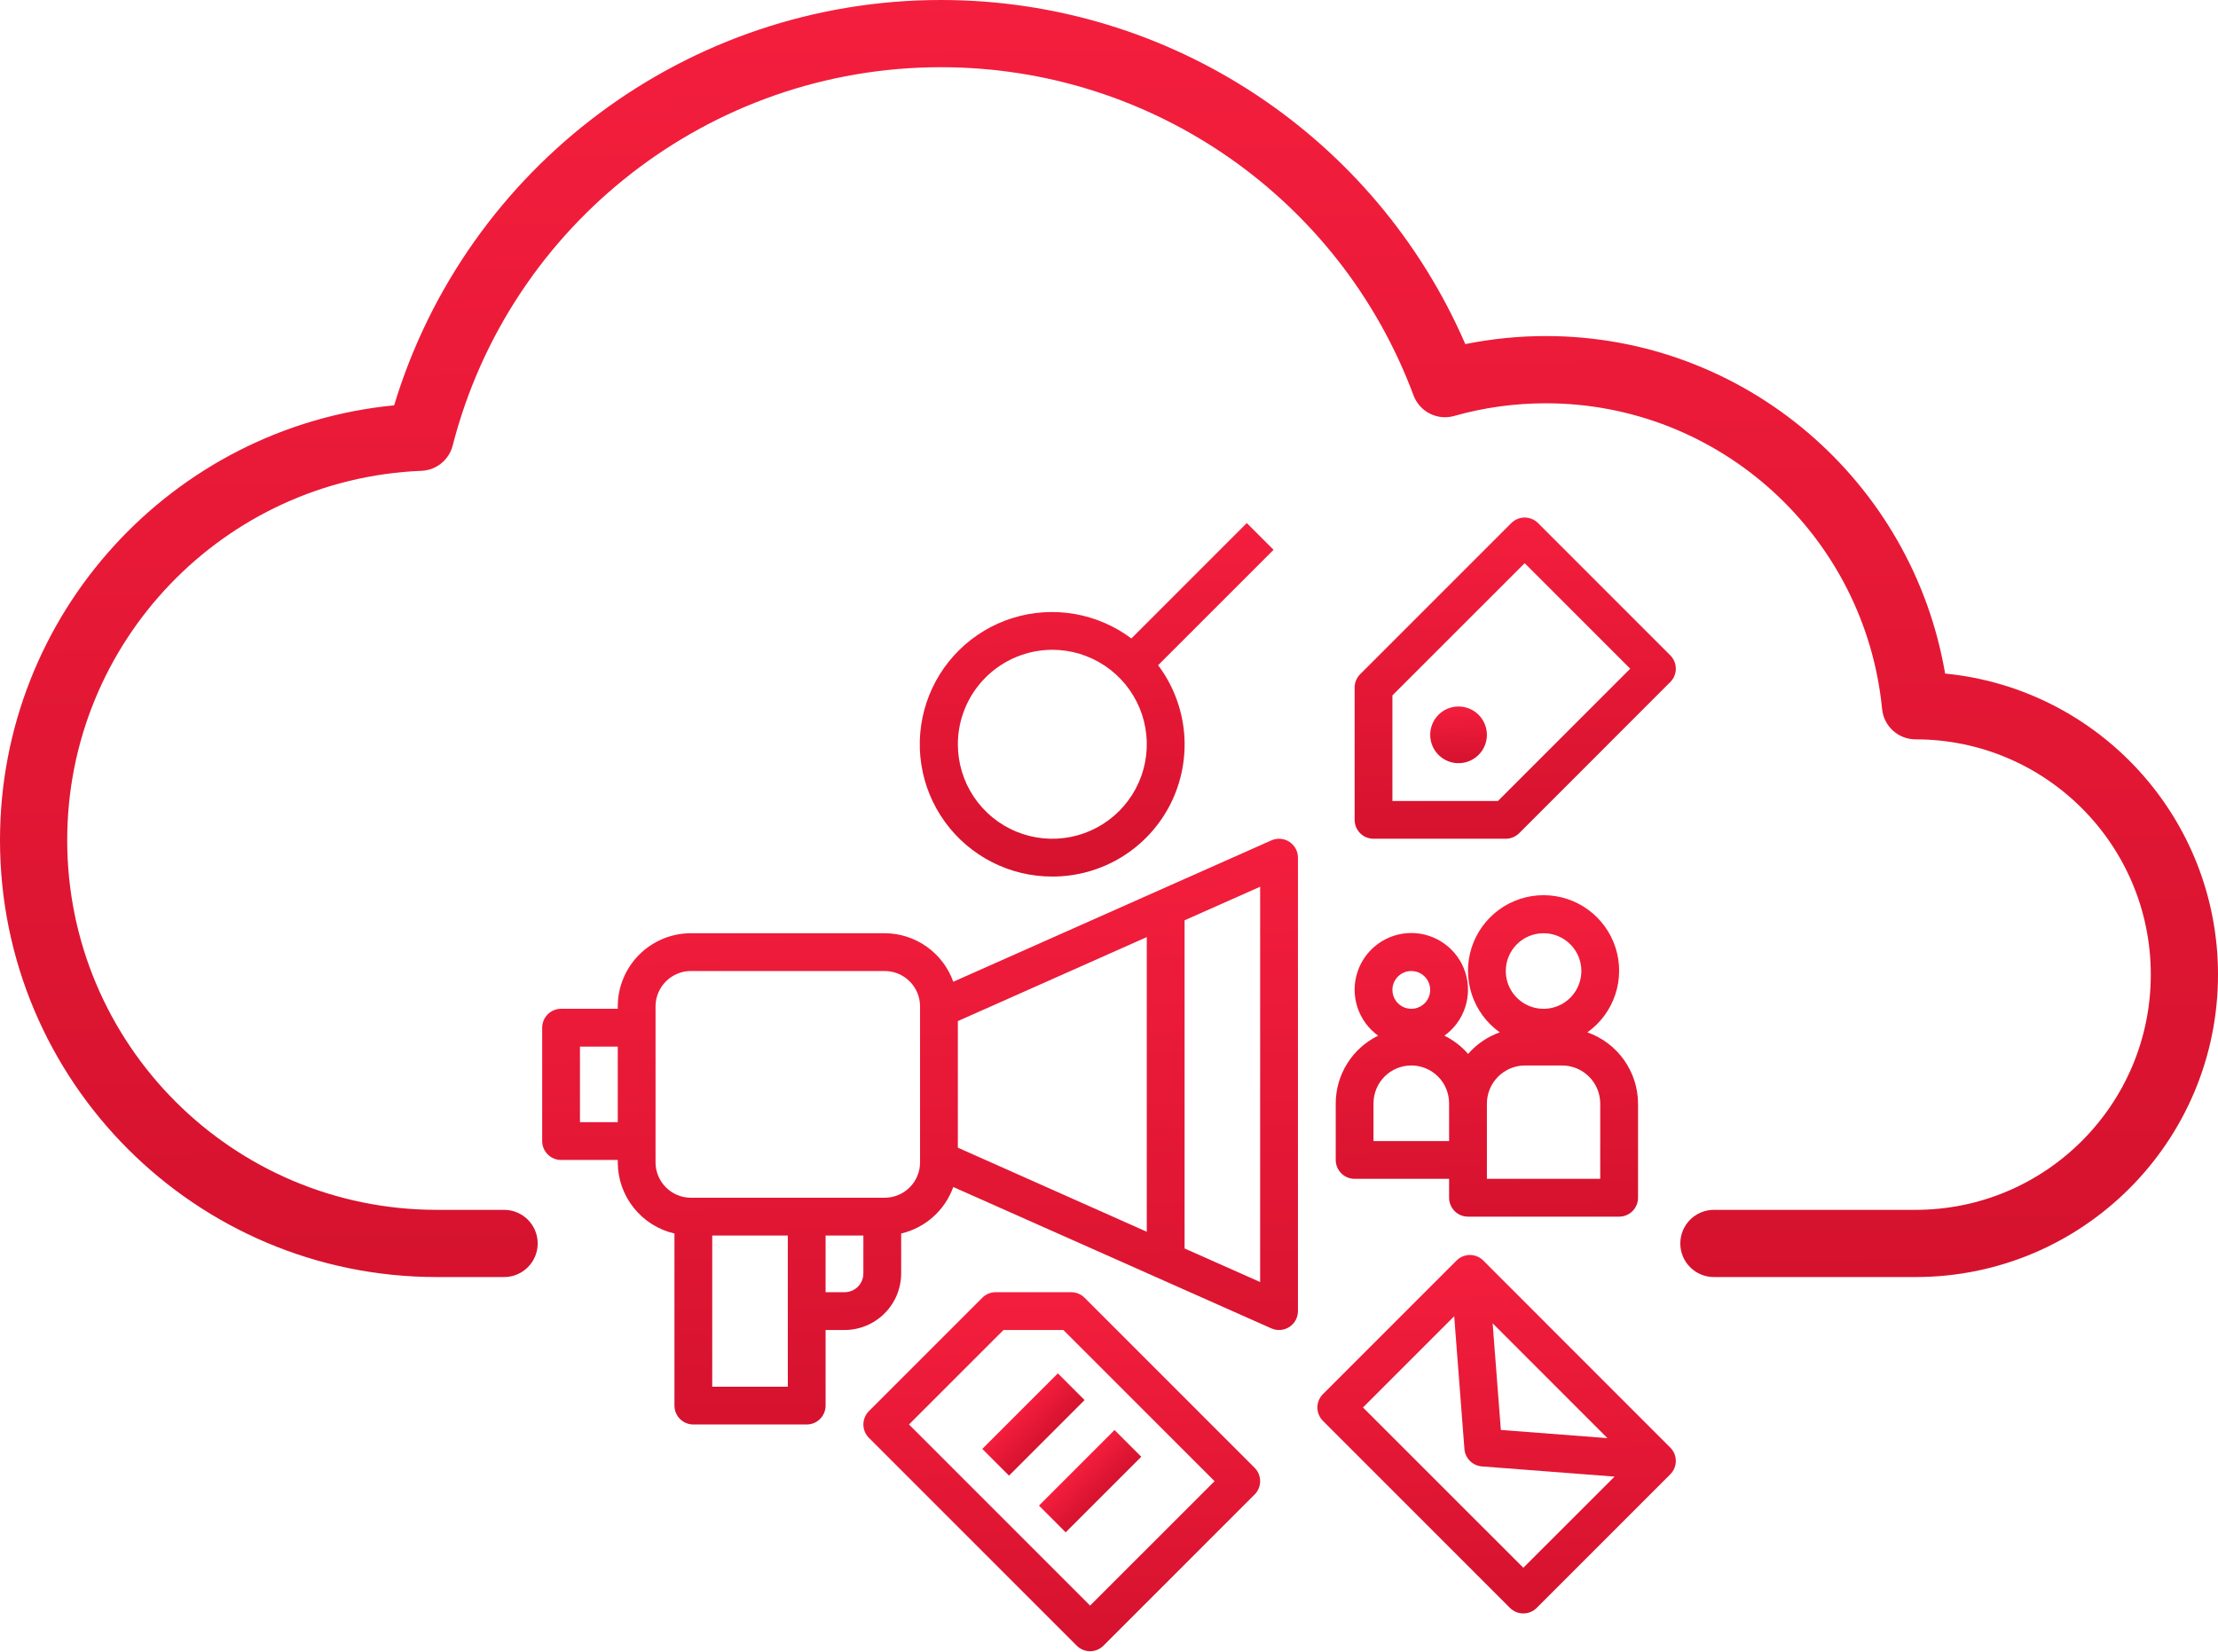
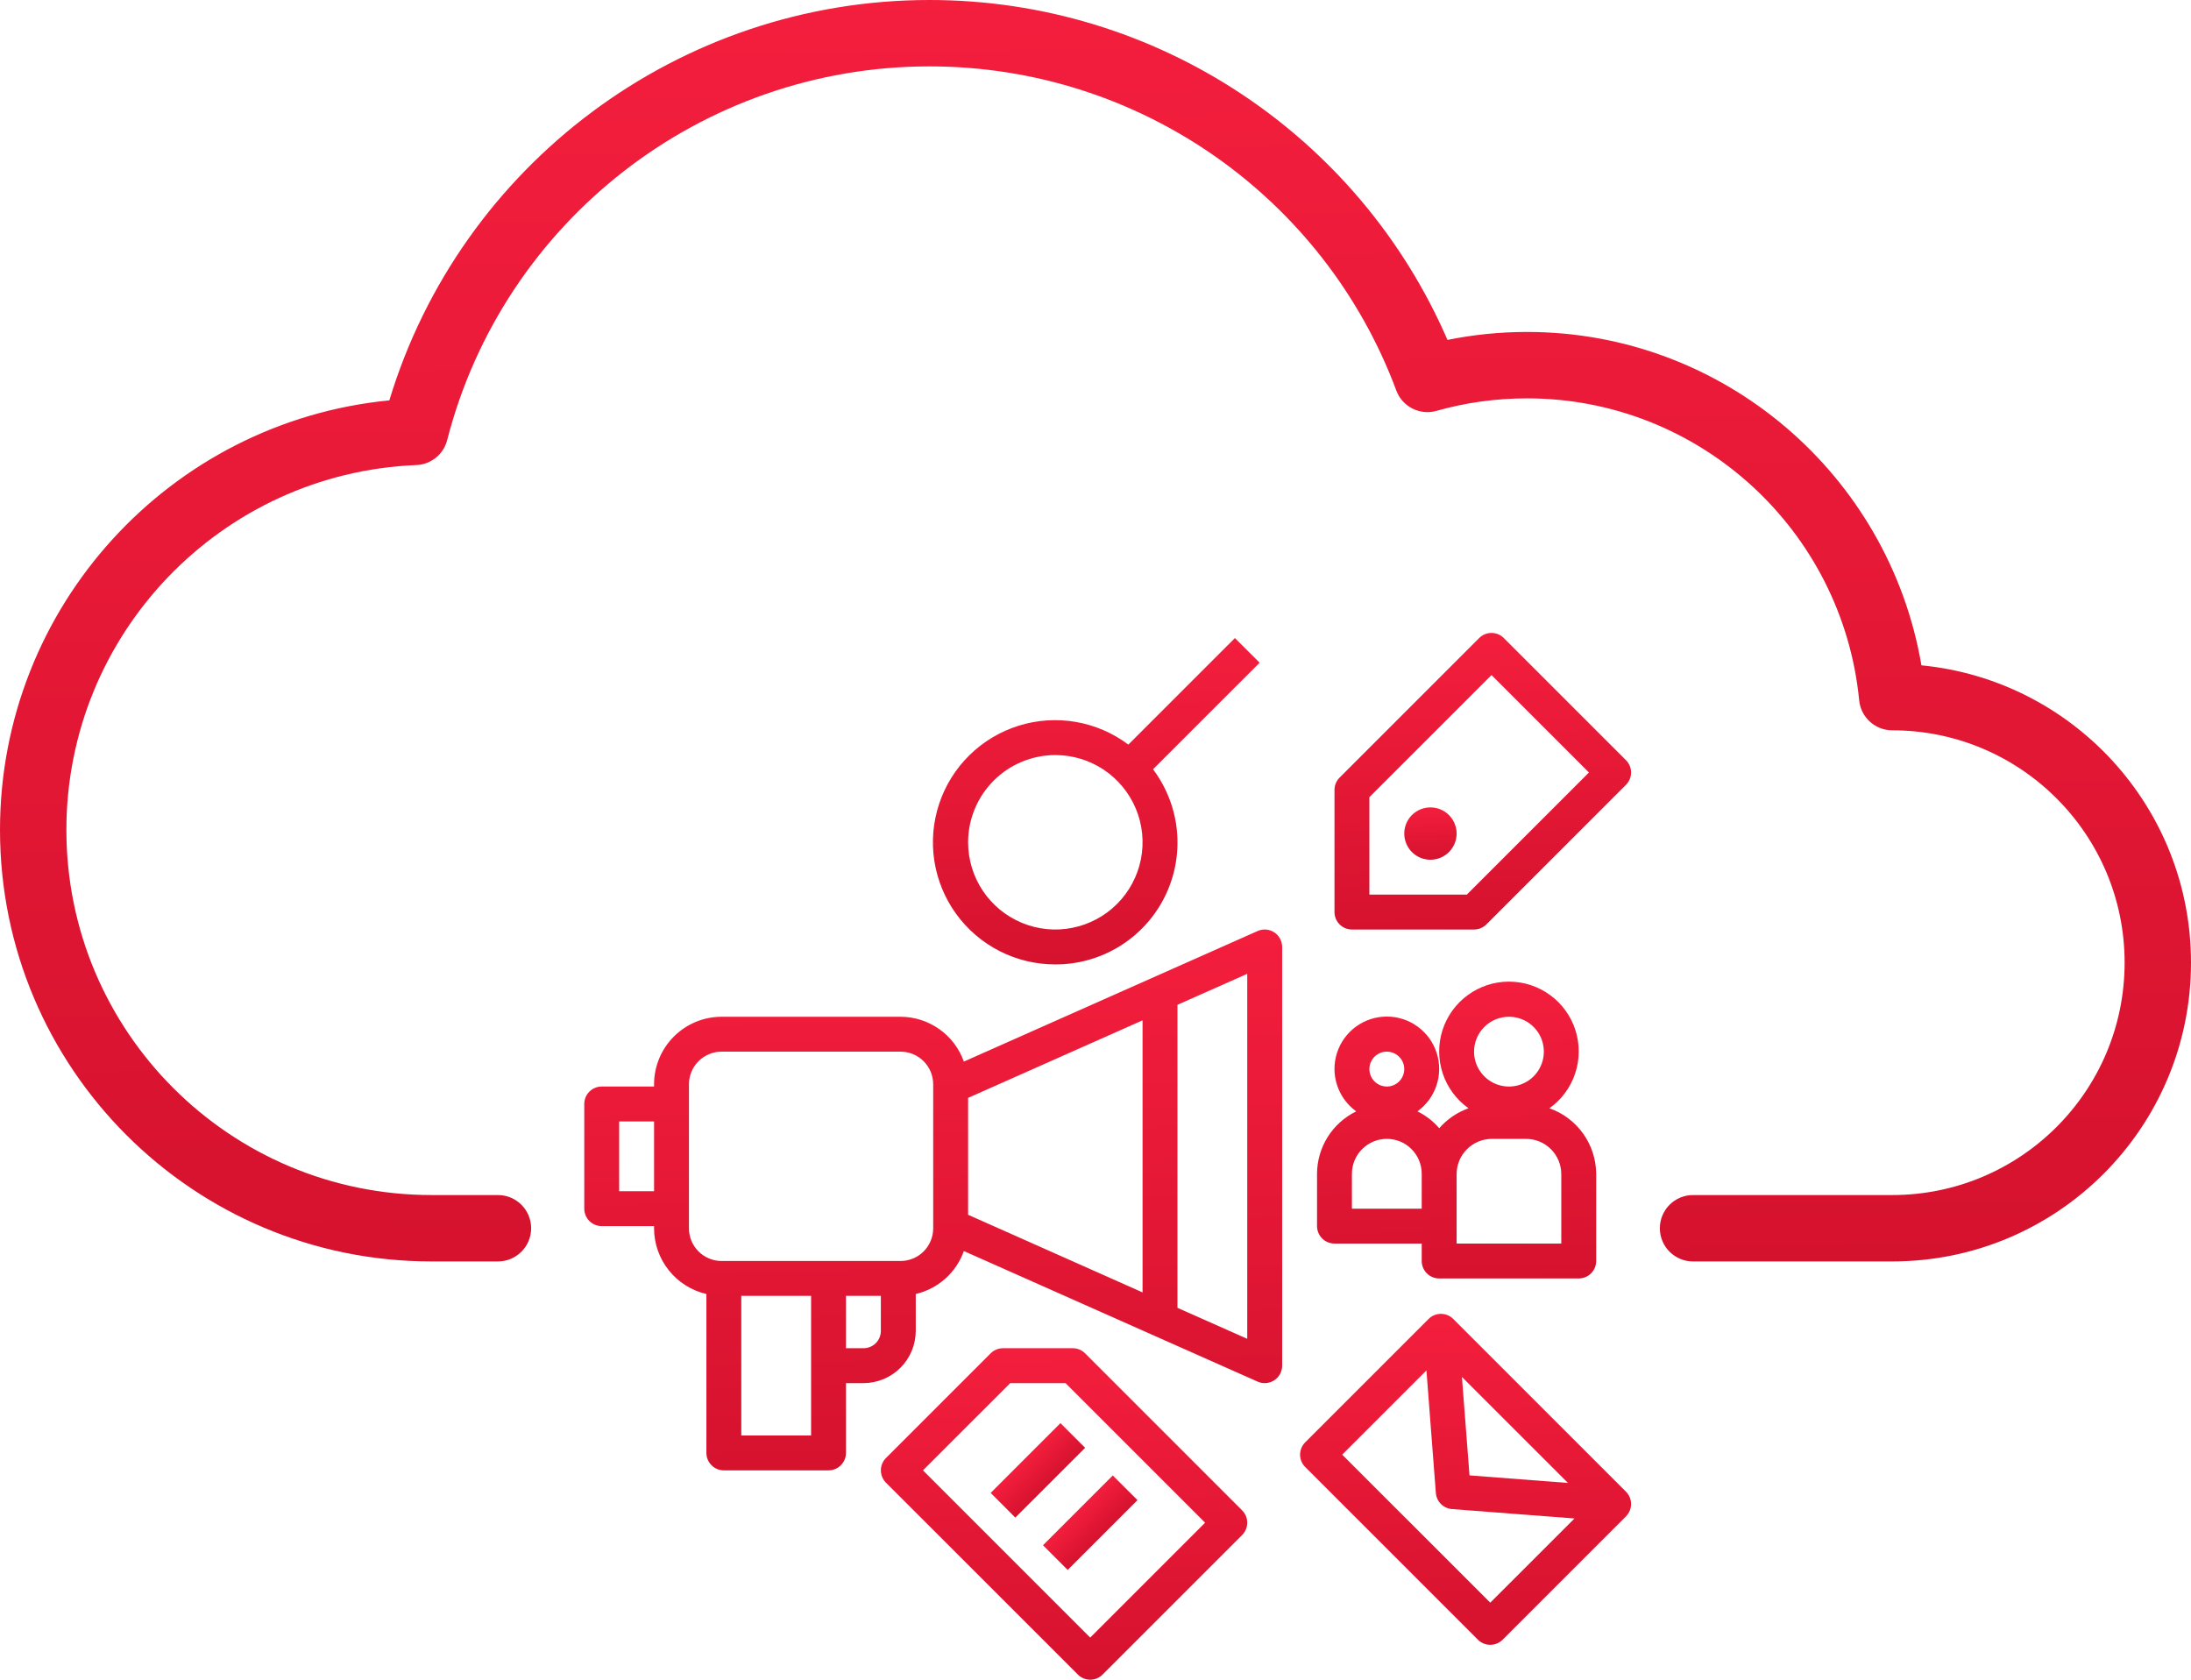
- <svg xmlns="http://www.w3.org/2000/svg" width="90" height="67" viewBox="0 0 90 67" fill="none">
-   <rect width="90" height="67" fill="black" fill-opacity="0" />
+ <svg xmlns="http://www.w3.org/2000/svg" width="90" height="69" viewBox="0 0 90 69" fill="none">
+   <rect width="90" height="69" fill="black" fill-opacity="0" />
  <path d="M62.727 13.636C70.8 13.636 77.593 19.511 78.927 27.331C85.142 27.934 90 33.172 90 39.545C90 46.324 84.505 51.818 77.727 51.818H69.546C68.792 51.818 68.182 51.208 68.182 50.455C68.182 49.701 68.792 49.091 69.546 49.091H77.727C82.999 49.091 87.273 44.817 87.273 39.545C87.273 34.274 82.999 30 77.727 30C77.026 30 76.439 29.468 76.37 28.77C75.683 21.762 69.79 16.364 62.727 16.364C61.454 16.364 60.205 16.538 59.005 16.878C58.322 17.071 57.604 16.707 57.356 16.041C54.398 8.102 46.796 2.727 38.182 2.727C28.79 2.727 20.67 9.112 18.368 18.08C18.219 18.663 17.704 19.079 17.103 19.104C9.086 19.431 2.727 26.039 2.727 34.091C2.727 42.375 9.443 49.091 17.727 49.091H20.454C21.208 49.091 21.818 49.701 21.818 50.455C21.818 51.208 21.208 51.818 20.454 51.818H17.727C7.937 51.818 0 43.881 0 34.091C0 24.911 6.992 17.321 15.993 16.447C18.919 6.785 27.873 0 38.182 0C47.531 0 55.828 5.586 59.458 13.963C60.526 13.747 61.62 13.636 62.727 13.636Z" fill="url(#paint0_linear)" />
-   <rect width="46" height="46" fill="black" fill-opacity="0" transform="translate(22 21)" />
-   <path d="M59.184 28.667C58.956 28.667 58.734 28.734 58.544 28.86C58.355 28.987 58.208 29.166 58.121 29.377C58.034 29.587 58.011 29.818 58.056 30.041C58.1 30.264 58.209 30.469 58.37 30.63C58.531 30.791 58.736 30.9 58.959 30.945C59.182 30.989 59.413 30.966 59.623 30.879C59.834 30.792 60.013 30.645 60.14 30.456C60.266 30.266 60.334 30.044 60.334 29.817C60.334 29.512 60.212 29.219 59.997 29.003C59.781 28.788 59.489 28.667 59.184 28.667Z" fill="url(#paint1_linear)" />
-   <path d="M62.409 21.224C62.265 21.081 62.07 21 61.867 21C61.663 21 61.469 21.081 61.325 21.224L55.191 27.358C55.048 27.502 54.967 27.697 54.967 27.9V33.267C54.967 33.47 55.048 33.665 55.191 33.809C55.335 33.953 55.53 34.033 55.733 34.033H61.1C61.303 34.033 61.498 33.952 61.642 33.809L67.775 27.675C67.919 27.532 68 27.337 68 27.133C68 26.93 67.919 26.735 67.775 26.591L62.409 21.224ZM60.783 32.5H56.5V28.217L61.867 22.851L66.149 27.133L60.783 32.5Z" fill="url(#paint2_linear)" />
-   <path d="M22.767 47.067H25.067V47.165C25.068 47.835 25.296 48.485 25.714 49.008C26.131 49.532 26.714 49.9 27.367 50.051V57.033C27.367 57.237 27.448 57.432 27.591 57.576C27.735 57.719 27.93 57.8 28.133 57.8H32.733C32.937 57.8 33.132 57.719 33.276 57.576C33.419 57.432 33.5 57.237 33.5 57.033V53.967H34.273C34.881 53.965 35.463 53.723 35.893 53.293C36.323 52.863 36.565 52.281 36.567 51.673V50.051C37.049 49.938 37.495 49.706 37.864 49.376C38.233 49.047 38.514 48.63 38.681 48.164L51.589 53.901C51.706 53.953 51.833 53.974 51.961 53.964C52.088 53.954 52.211 53.913 52.318 53.843C52.425 53.773 52.513 53.678 52.574 53.566C52.635 53.453 52.667 53.328 52.667 53.2V34.8C52.667 34.672 52.635 34.547 52.574 34.434C52.513 34.322 52.425 34.227 52.318 34.157C52.211 34.087 52.088 34.046 51.961 34.036C51.833 34.026 51.706 34.047 51.589 34.099L38.681 39.836C38.477 39.261 38.099 38.764 37.601 38.411C37.103 38.059 36.508 37.868 35.898 37.867H28.035C27.248 37.867 26.494 38.181 25.937 38.737C25.381 39.294 25.067 40.048 25.067 40.835V40.933H22.767C22.563 40.933 22.368 41.014 22.225 41.158C22.081 41.302 22 41.497 22 41.7V46.3C22 46.503 22.081 46.698 22.225 46.842C22.368 46.986 22.563 47.067 22.767 47.067ZM48.067 37.342L51.133 35.98V52.02L48.067 50.658V37.342ZM38.867 41.432L46.533 38.024V49.98L38.867 46.568V41.432ZM31.967 53.2V56.267H28.9V50.133H31.967V53.2ZM35.033 51.673C35.033 51.874 34.953 52.068 34.81 52.21C34.668 52.353 34.474 52.433 34.273 52.433H33.5V50.133H35.033V51.673ZM26.6 46.3V40.835C26.6 40.455 26.752 40.09 27.021 39.821C27.29 39.552 27.655 39.4 28.035 39.4H35.898C36.279 39.4 36.644 39.552 36.913 39.821C37.182 40.09 37.333 40.455 37.333 40.835V47.165C37.333 47.545 37.182 47.91 36.913 48.179C36.644 48.448 36.279 48.6 35.898 48.6H28.035C27.655 48.6 27.29 48.448 27.021 48.179C26.752 47.91 26.6 47.545 26.6 47.165V46.3ZM23.533 42.467H25.067V45.533H23.533V42.467Z" fill="url(#paint3_linear)" />
-   <path d="M60.186 51.147C60.042 51.003 59.847 50.922 59.644 50.922C59.441 50.922 59.246 51.003 59.102 51.147L53.68 56.569C53.537 56.713 53.456 56.907 53.456 57.111C53.456 57.314 53.537 57.509 53.68 57.653L61.27 65.243C61.414 65.387 61.609 65.467 61.812 65.467C62.016 65.467 62.211 65.387 62.354 65.243L67.775 59.822C67.919 59.678 68 59.483 68 59.28C68 59.077 67.919 58.882 67.775 58.738L60.186 51.147ZM65.226 58.354L60.9 58.022L60.567 53.695L65.226 58.354ZM61.812 63.614L55.306 57.11L59.007 53.409L59.422 58.794C59.436 58.977 59.515 59.148 59.644 59.278C59.773 59.407 59.945 59.486 60.127 59.501L65.513 59.915L61.812 63.614Z" fill="url(#paint4_linear)" />
-   <path d="M42.7 35.567C43.696 35.569 44.673 35.293 45.522 34.771C46.37 34.248 47.056 33.499 47.502 32.609C47.947 31.718 48.136 30.72 48.047 29.728C47.957 28.736 47.592 27.788 46.993 26.992L51.677 22.308L50.591 21.224L45.908 25.907C45.227 25.396 44.435 25.055 43.596 24.911C42.758 24.767 41.897 24.824 41.085 25.078C40.273 25.332 39.533 25.776 38.926 26.372C38.319 26.969 37.863 27.701 37.595 28.509C37.327 29.316 37.254 30.176 37.384 31.017C37.513 31.858 37.841 32.656 38.34 33.345C38.838 34.035 39.494 34.596 40.252 34.982C41.01 35.368 41.849 35.569 42.7 35.567ZM42.7 26.366C43.458 26.366 44.199 26.591 44.83 27.013C45.46 27.434 45.952 28.032 46.242 28.733C46.532 29.433 46.608 30.204 46.46 30.948C46.312 31.691 45.947 32.374 45.411 32.91C44.875 33.447 44.191 33.812 43.448 33.96C42.704 34.108 41.934 34.032 41.233 33.742C40.533 33.451 39.934 32.96 39.513 32.33C39.092 31.699 38.867 30.958 38.867 30.2C38.868 29.184 39.272 28.209 39.991 27.491C40.709 26.772 41.684 26.368 42.7 26.366Z" fill="url(#paint5_linear)" />
-   <path d="M54.967 47.833H58.8V48.6C58.8 48.803 58.881 48.998 59.025 49.142C59.169 49.286 59.364 49.367 59.567 49.367H65.7C65.903 49.367 66.099 49.286 66.242 49.142C66.386 48.998 66.467 48.803 66.467 48.6V44.781C66.465 44.146 66.266 43.527 65.898 43.009C65.53 42.491 65.011 42.099 64.411 41.889C64.941 41.512 65.337 40.976 65.543 40.359C65.748 39.742 65.753 39.076 65.555 38.457C65.357 37.837 64.967 37.297 64.442 36.913C63.917 36.53 63.284 36.323 62.633 36.323C61.983 36.323 61.35 36.53 60.825 36.913C60.3 37.297 59.91 37.837 59.712 38.457C59.514 39.076 59.519 39.742 59.724 40.359C59.929 40.976 60.326 41.512 60.856 41.889C60.359 42.066 59.917 42.367 59.571 42.764C59.303 42.456 58.977 42.205 58.611 42.024C59.006 41.74 59.3 41.338 59.452 40.875C59.604 40.413 59.605 39.915 59.456 39.452C59.306 38.989 59.014 38.585 58.62 38.299C58.227 38.013 57.753 37.858 57.267 37.858C56.78 37.858 56.306 38.013 55.913 38.299C55.52 38.585 55.227 38.989 55.078 39.452C54.928 39.915 54.93 40.413 55.081 40.875C55.233 41.338 55.527 41.74 55.922 42.024C55.407 42.275 54.973 42.664 54.669 43.149C54.364 43.634 54.202 44.194 54.2 44.767V47.067C54.2 47.27 54.281 47.465 54.425 47.609C54.568 47.753 54.763 47.833 54.967 47.833ZM62.633 37.867C62.937 37.867 63.233 37.957 63.485 38.125C63.737 38.294 63.934 38.533 64.05 38.813C64.166 39.093 64.197 39.402 64.137 39.699C64.078 39.997 63.932 40.27 63.718 40.484C63.503 40.699 63.23 40.845 62.933 40.904C62.635 40.963 62.327 40.933 62.047 40.817C61.767 40.7 61.527 40.504 61.358 40.252C61.19 40 61.1 39.703 61.1 39.4C61.1 38.993 61.262 38.603 61.549 38.316C61.837 38.028 62.227 37.867 62.633 37.867ZM60.334 47.067V44.781C60.334 44.371 60.497 43.977 60.788 43.687C61.078 43.397 61.471 43.234 61.881 43.233H63.386C63.796 43.234 64.189 43.397 64.479 43.687C64.77 43.977 64.933 44.371 64.933 44.781V47.833H60.334V47.067ZM57.267 39.4C57.418 39.4 57.567 39.445 57.693 39.529C57.819 39.613 57.917 39.733 57.975 39.873C58.033 40.013 58.048 40.167 58.019 40.316C57.989 40.465 57.916 40.602 57.809 40.709C57.702 40.816 57.565 40.889 57.416 40.919C57.268 40.948 57.114 40.933 56.973 40.875C56.833 40.817 56.714 40.719 56.629 40.593C56.545 40.467 56.5 40.318 56.5 40.167C56.5 39.963 56.581 39.768 56.725 39.624C56.868 39.481 57.063 39.4 57.267 39.4ZM55.733 44.767C55.733 44.36 55.895 43.97 56.182 43.682C56.47 43.395 56.86 43.233 57.267 43.233C57.673 43.233 58.063 43.395 58.351 43.682C58.639 43.97 58.8 44.36 58.8 44.767V46.3H55.733V44.767Z" fill="url(#paint6_linear)" />
-   <path d="M43.467 52.433H40.4C40.197 52.433 40.002 52.514 39.858 52.658L35.258 57.258C35.114 57.402 35.033 57.597 35.033 57.8C35.033 58.003 35.114 58.198 35.258 58.342L43.691 66.775C43.835 66.919 44.03 67 44.233 67C44.437 67 44.632 66.919 44.775 66.775L50.909 60.642C51.053 60.498 51.133 60.303 51.133 60.1C51.133 59.897 51.053 59.702 50.909 59.558L44.009 52.658C43.865 52.514 43.67 52.433 43.467 52.433ZM44.233 65.149L36.884 57.8L40.718 53.967H43.149L49.283 60.1L44.233 65.149Z" fill="url(#paint7_linear)" />
-   <path d="M42.925 55.725L39.858 58.791L40.943 59.876L44.009 56.809L42.925 55.725Z" fill="url(#paint8_linear)" />
-   <path d="M45.225 58.025L42.158 61.091L43.242 62.176L46.309 59.109L45.225 58.025Z" fill="url(#paint9_linear)" />
+   <rect width="43" height="43" fill="black" fill-opacity="0" transform="translate(24 26)" />
+   <path d="M58.758 33.167C58.546 33.167 58.338 33.23 58.161 33.348C57.984 33.466 57.847 33.634 57.765 33.83C57.684 34.027 57.663 34.243 57.704 34.451C57.746 34.66 57.848 34.851 57.998 35.002C58.149 35.152 58.34 35.255 58.549 35.296C58.757 35.337 58.973 35.316 59.17 35.235C59.366 35.153 59.534 35.016 59.652 34.839C59.77 34.662 59.834 34.454 59.834 34.242C59.834 33.956 59.72 33.683 59.519 33.481C59.317 33.28 59.044 33.167 58.758 33.167Z" fill="url(#paint1_linear)" />
+   <path d="M61.773 26.21C61.639 26.075 61.457 26 61.267 26C61.077 26 60.895 26.075 60.76 26.21L55.027 31.943C54.892 32.078 54.817 32.26 54.817 32.45V37.467C54.817 37.657 54.892 37.839 55.027 37.973C55.161 38.108 55.343 38.183 55.533 38.183H60.55C60.74 38.183 60.922 38.108 61.057 37.973L66.79 32.24C66.925 32.105 67 31.923 67 31.733C67 31.543 66.925 31.361 66.79 31.227L61.773 26.21ZM60.253 36.75H56.25V32.747L61.267 27.73L65.27 31.733L60.253 36.75Z" fill="url(#paint2_linear)" />
+   <path d="M24.717 50.367H26.867V50.458C26.868 51.085 27.081 51.692 27.472 52.182C27.862 52.672 28.407 53.015 29.017 53.156V59.683C29.017 59.874 29.092 60.056 29.227 60.19C29.361 60.325 29.543 60.4 29.733 60.4H34.033C34.223 60.4 34.406 60.325 34.54 60.19C34.675 60.056 34.75 59.874 34.75 59.683V56.817H35.472C36.041 56.815 36.585 56.589 36.987 56.187C37.389 55.785 37.615 55.241 37.617 54.672V53.156C38.067 53.05 38.484 52.834 38.829 52.526C39.175 52.218 39.437 51.828 39.593 51.392L51.659 56.755C51.768 56.804 51.888 56.824 52.007 56.815C52.126 56.805 52.241 56.766 52.341 56.701C52.441 56.636 52.523 56.547 52.58 56.442C52.637 56.337 52.667 56.219 52.667 56.1V38.9C52.667 38.781 52.637 38.663 52.58 38.558C52.523 38.453 52.441 38.364 52.341 38.299C52.241 38.234 52.126 38.195 52.007 38.185C51.888 38.176 51.768 38.196 51.659 38.245L39.593 43.608C39.402 43.07 39.049 42.605 38.584 42.276C38.118 41.946 37.562 41.768 36.992 41.767H29.642C28.906 41.767 28.201 42.06 27.68 42.58C27.16 43.1 26.867 43.806 26.867 44.542V44.633H24.717C24.527 44.633 24.344 44.709 24.21 44.843C24.076 44.978 24 45.16 24 45.35V49.65C24 49.84 24.076 50.022 24.21 50.157C24.344 50.291 24.527 50.367 24.717 50.367ZM48.367 41.276L51.233 40.003V54.997L48.367 53.724V41.276ZM39.767 45.099L46.933 41.914V53.09L39.767 49.901V45.099ZM33.317 56.1V58.967H30.45V53.233H33.317V56.1ZM36.183 54.672C36.183 54.861 36.108 55.042 35.975 55.175C35.842 55.308 35.661 55.383 35.472 55.383H34.75V53.233H36.183V54.672ZM28.3 49.65V44.542C28.3 44.186 28.442 43.845 28.693 43.593C28.945 43.342 29.286 43.2 29.642 43.2H36.992C37.347 43.2 37.688 43.342 37.94 43.593C38.191 43.845 38.333 44.186 38.333 44.542V50.458C38.333 50.814 38.191 51.155 37.94 51.407C37.688 51.658 37.347 51.8 36.992 51.8H29.642C29.286 51.8 28.945 51.658 28.693 51.407C28.442 51.155 28.3 50.814 28.3 50.458V49.65ZM25.433 46.067H26.867V48.933H25.433V46.067Z" fill="url(#paint3_linear)" />
+   <path d="M59.696 54.181C59.562 54.046 59.379 53.971 59.189 53.971C58.999 53.971 58.817 54.046 58.682 54.181L53.614 59.249C53.48 59.383 53.404 59.566 53.404 59.756C53.404 59.946 53.48 60.128 53.614 60.262L60.709 67.357C60.844 67.492 61.026 67.567 61.216 67.567C61.406 67.567 61.588 67.492 61.723 67.357L66.79 62.29C66.925 62.155 67 61.973 67 61.783C67 61.593 66.925 61.411 66.79 61.276L59.696 54.181ZM64.407 60.917L60.363 60.607L60.052 56.563L64.407 60.917ZM61.216 65.835L55.134 59.755L58.594 56.295L58.981 61.33C58.994 61.5 59.068 61.66 59.189 61.782C59.31 61.903 59.47 61.976 59.641 61.99L64.675 62.377L61.216 65.835Z" fill="url(#paint4_linear)" />
+   <path d="M43.35 39.617C44.281 39.619 45.195 39.361 45.988 38.873C46.781 38.384 47.421 37.684 47.838 36.852C48.255 36.019 48.432 35.086 48.348 34.159C48.264 33.231 47.923 32.346 47.363 31.601L51.742 27.223L50.727 26.21L46.349 30.587C45.712 30.109 44.972 29.79 44.188 29.655C43.404 29.521 42.599 29.575 41.84 29.812C41.081 30.05 40.389 30.465 39.822 31.022C39.255 31.58 38.828 32.264 38.578 33.019C38.327 33.774 38.259 34.578 38.38 35.364C38.502 36.15 38.808 36.896 39.274 37.54C39.74 38.185 40.353 38.709 41.062 39.07C41.77 39.431 42.555 39.618 43.35 39.617ZM43.35 31.017C44.059 31.017 44.752 31.227 45.341 31.62C45.93 32.014 46.389 32.574 46.661 33.229C46.932 33.883 47.003 34.604 46.865 35.299C46.726 35.994 46.385 36.633 45.884 37.134C45.383 37.635 44.744 37.976 44.049 38.114C43.354 38.253 42.634 38.182 41.979 37.91C41.324 37.639 40.764 37.18 40.371 36.591C39.977 36.001 39.767 35.309 39.767 34.6C39.768 33.65 40.146 32.739 40.818 32.067C41.489 31.395 42.4 31.018 43.35 31.017Z" fill="url(#paint5_linear)" />
+   <path d="M54.817 51.083H58.4V51.8C58.4 51.99 58.476 52.172 58.61 52.307C58.745 52.441 58.927 52.517 59.117 52.517H64.85C65.04 52.517 65.222 52.441 65.357 52.307C65.491 52.172 65.567 51.99 65.567 51.8V48.23C65.565 47.636 65.379 47.058 65.035 46.573C64.691 46.089 64.206 45.723 63.645 45.526C64.141 45.174 64.511 44.673 64.703 44.097C64.895 43.52 64.899 42.897 64.714 42.318C64.529 41.739 64.165 41.234 63.674 40.876C63.183 40.517 62.591 40.324 61.983 40.324C61.376 40.324 60.784 40.517 60.293 40.876C59.802 41.234 59.438 41.739 59.253 42.318C59.068 42.897 59.072 43.52 59.264 44.097C59.456 44.673 59.826 45.174 60.322 45.526C59.858 45.692 59.444 45.974 59.12 46.345C58.87 46.057 58.566 45.822 58.224 45.653C58.593 45.387 58.868 45.011 59.01 44.579C59.151 44.147 59.153 43.681 59.013 43.248C58.873 42.816 58.6 42.438 58.232 42.171C57.865 41.903 57.422 41.759 56.967 41.759C56.512 41.759 56.069 41.903 55.701 42.171C55.334 42.438 55.06 42.816 54.921 43.248C54.781 43.681 54.782 44.147 54.924 44.579C55.066 45.011 55.341 45.387 55.71 45.653C55.228 45.887 54.823 46.251 54.538 46.705C54.254 47.158 54.102 47.682 54.1 48.217V50.367C54.1 50.557 54.176 50.739 54.31 50.873C54.444 51.008 54.627 51.083 54.817 51.083ZM61.983 41.767C62.267 41.767 62.544 41.851 62.78 42.008C63.016 42.166 63.199 42.389 63.308 42.651C63.416 42.913 63.445 43.202 63.389 43.48C63.334 43.758 63.197 44.013 62.997 44.214C62.797 44.414 62.541 44.55 62.263 44.606C61.985 44.661 61.697 44.633 61.435 44.524C61.173 44.416 60.949 44.232 60.792 43.996C60.634 43.761 60.55 43.483 60.55 43.2C60.55 42.82 60.701 42.455 60.97 42.186C61.239 41.918 61.603 41.767 61.983 41.767ZM59.834 50.367V48.23C59.834 47.847 59.987 47.479 60.258 47.208C60.529 46.937 60.897 46.784 61.28 46.783H62.687C63.07 46.784 63.438 46.937 63.709 47.208C63.98 47.479 64.133 47.847 64.133 48.23V51.083H59.834V50.367ZM56.967 43.2C57.108 43.2 57.247 43.242 57.365 43.321C57.483 43.4 57.575 43.511 57.629 43.642C57.683 43.773 57.697 43.917 57.67 44.056C57.642 44.195 57.574 44.323 57.474 44.423C57.373 44.524 57.246 44.592 57.107 44.62C56.968 44.647 56.824 44.633 56.693 44.579C56.562 44.525 56.45 44.433 56.371 44.315C56.292 44.197 56.25 44.058 56.25 43.917C56.25 43.727 56.326 43.544 56.46 43.41C56.594 43.275 56.777 43.2 56.967 43.2ZM55.533 48.217C55.533 47.837 55.684 47.472 55.953 47.203C56.222 46.934 56.587 46.783 56.967 46.783C57.347 46.783 57.712 46.934 57.98 47.203C58.249 47.472 58.4 47.837 58.4 48.217V49.65H55.533V48.217Z" fill="url(#paint6_linear)" />
+   <path d="M44.067 55.383H41.2C41.01 55.383 40.828 55.459 40.693 55.593L36.393 59.893C36.259 60.028 36.184 60.21 36.184 60.4C36.184 60.59 36.259 60.772 36.393 60.907L44.277 68.79C44.411 68.924 44.593 69 44.783 69C44.973 69 45.156 68.924 45.29 68.79L51.023 63.057C51.158 62.922 51.233 62.74 51.233 62.55C51.233 62.36 51.158 62.178 51.023 62.043L44.573 55.593C44.439 55.459 44.257 55.383 44.067 55.383ZM44.783 67.27L37.913 60.4L41.497 56.817H43.77L49.503 62.55L44.783 67.27Z" fill="url(#paint7_linear)" />
+   <path d="M43.56 58.46L40.694 61.327L41.707 62.34L44.574 59.474L43.56 58.46Z" fill="url(#paint8_linear)" />
+   <path d="M45.71 60.61L42.843 63.477L43.857 64.49L46.724 61.623L45.71 60.61Z" fill="url(#paint9_linear)" />
  <defs>
    <linearGradient id="paint0_linear" x1="0" y1="0" x2="0.621" y2="52.868" gradientUnits="userSpaceOnUse">
      <stop stop-color="#F41E3D" />
      <stop offset="1" stop-color="#D5122E" />
    </linearGradient>
-     <linearGradient id="paint1_linear" x1="58.033" y1="28.667" x2="58.081" y2="31.012" gradientUnits="userSpaceOnUse">
+     <linearGradient id="paint1_linear" x1="57.683" y1="33.167" x2="57.728" y2="35.359" gradientUnits="userSpaceOnUse">
      <stop stop-color="#F41E3D" />
      <stop offset="1" stop-color="#D5122E" />
    </linearGradient>
-     <linearGradient id="paint2_linear" x1="54.967" y1="21" x2="55.238" y2="34.294" gradientUnits="userSpaceOnUse">
+     <linearGradient id="paint2_linear" x1="54.817" y1="26" x2="55.07" y2="38.427" gradientUnits="userSpaceOnUse">
      <stop stop-color="#F41E3D" />
      <stop offset="1" stop-color="#D5122E" />
    </linearGradient>
-     <linearGradient id="paint3_linear" x1="22" y1="34.033" x2="22.384" y2="58.279" gradientUnits="userSpaceOnUse">
+     <linearGradient id="paint3_linear" x1="24" y1="38.183" x2="24.358" y2="60.848" gradientUnits="userSpaceOnUse">
      <stop stop-color="#F41E3D" />
      <stop offset="1" stop-color="#D5122E" />
    </linearGradient>
-     <linearGradient id="paint4_linear" x1="53.456" y1="50.922" x2="53.759" y2="65.758" gradientUnits="userSpaceOnUse">
+     <linearGradient id="paint4_linear" x1="53.404" y1="53.971" x2="53.687" y2="67.839" gradientUnits="userSpaceOnUse">
      <stop stop-color="#F41E3D" />
      <stop offset="1" stop-color="#D5122E" />
    </linearGradient>
-     <linearGradient id="paint5_linear" x1="37.321" y1="21.224" x2="37.619" y2="35.853" gradientUnits="userSpaceOnUse">
+     <linearGradient id="paint5_linear" x1="38.322" y1="26.21" x2="38.601" y2="39.885" gradientUnits="userSpaceOnUse">
      <stop stop-color="#F41E3D" />
      <stop offset="1" stop-color="#D5122E" />
    </linearGradient>
-     <linearGradient id="paint6_linear" x1="54.2" y1="36.323" x2="54.489" y2="49.627" gradientUnits="userSpaceOnUse">
+     <linearGradient id="paint6_linear" x1="54.1" y1="40.324" x2="54.37" y2="52.76" gradientUnits="userSpaceOnUse">
      <stop stop-color="#F41E3D" />
      <stop offset="1" stop-color="#D5122E" />
    </linearGradient>
-     <linearGradient id="paint7_linear" x1="35.033" y1="52.433" x2="35.308" y2="67.292" gradientUnits="userSpaceOnUse">
+     <linearGradient id="paint7_linear" x1="36.184" y1="55.383" x2="36.44" y2="69.273" gradientUnits="userSpaceOnUse">
      <stop stop-color="#F41E3D" />
      <stop offset="1" stop-color="#D5122E" />
    </linearGradient>
-     <linearGradient id="paint8_linear" x1="39.858" y1="58.791" x2="40.973" y2="59.89" gradientUnits="userSpaceOnUse">
+     <linearGradient id="paint8_linear" x1="40.694" y1="61.327" x2="41.735" y2="62.353" gradientUnits="userSpaceOnUse">
      <stop stop-color="#F41E3D" />
      <stop offset="1" stop-color="#D5122E" />
    </linearGradient>
-     <linearGradient id="paint9_linear" x1="42.158" y1="61.091" x2="43.272" y2="62.19" gradientUnits="userSpaceOnUse">
+     <linearGradient id="paint9_linear" x1="42.843" y1="63.477" x2="43.885" y2="64.503" gradientUnits="userSpaceOnUse">
      <stop stop-color="#F41E3D" />
      <stop offset="1" stop-color="#D5122E" />
    </linearGradient>
  </defs>
</svg>
